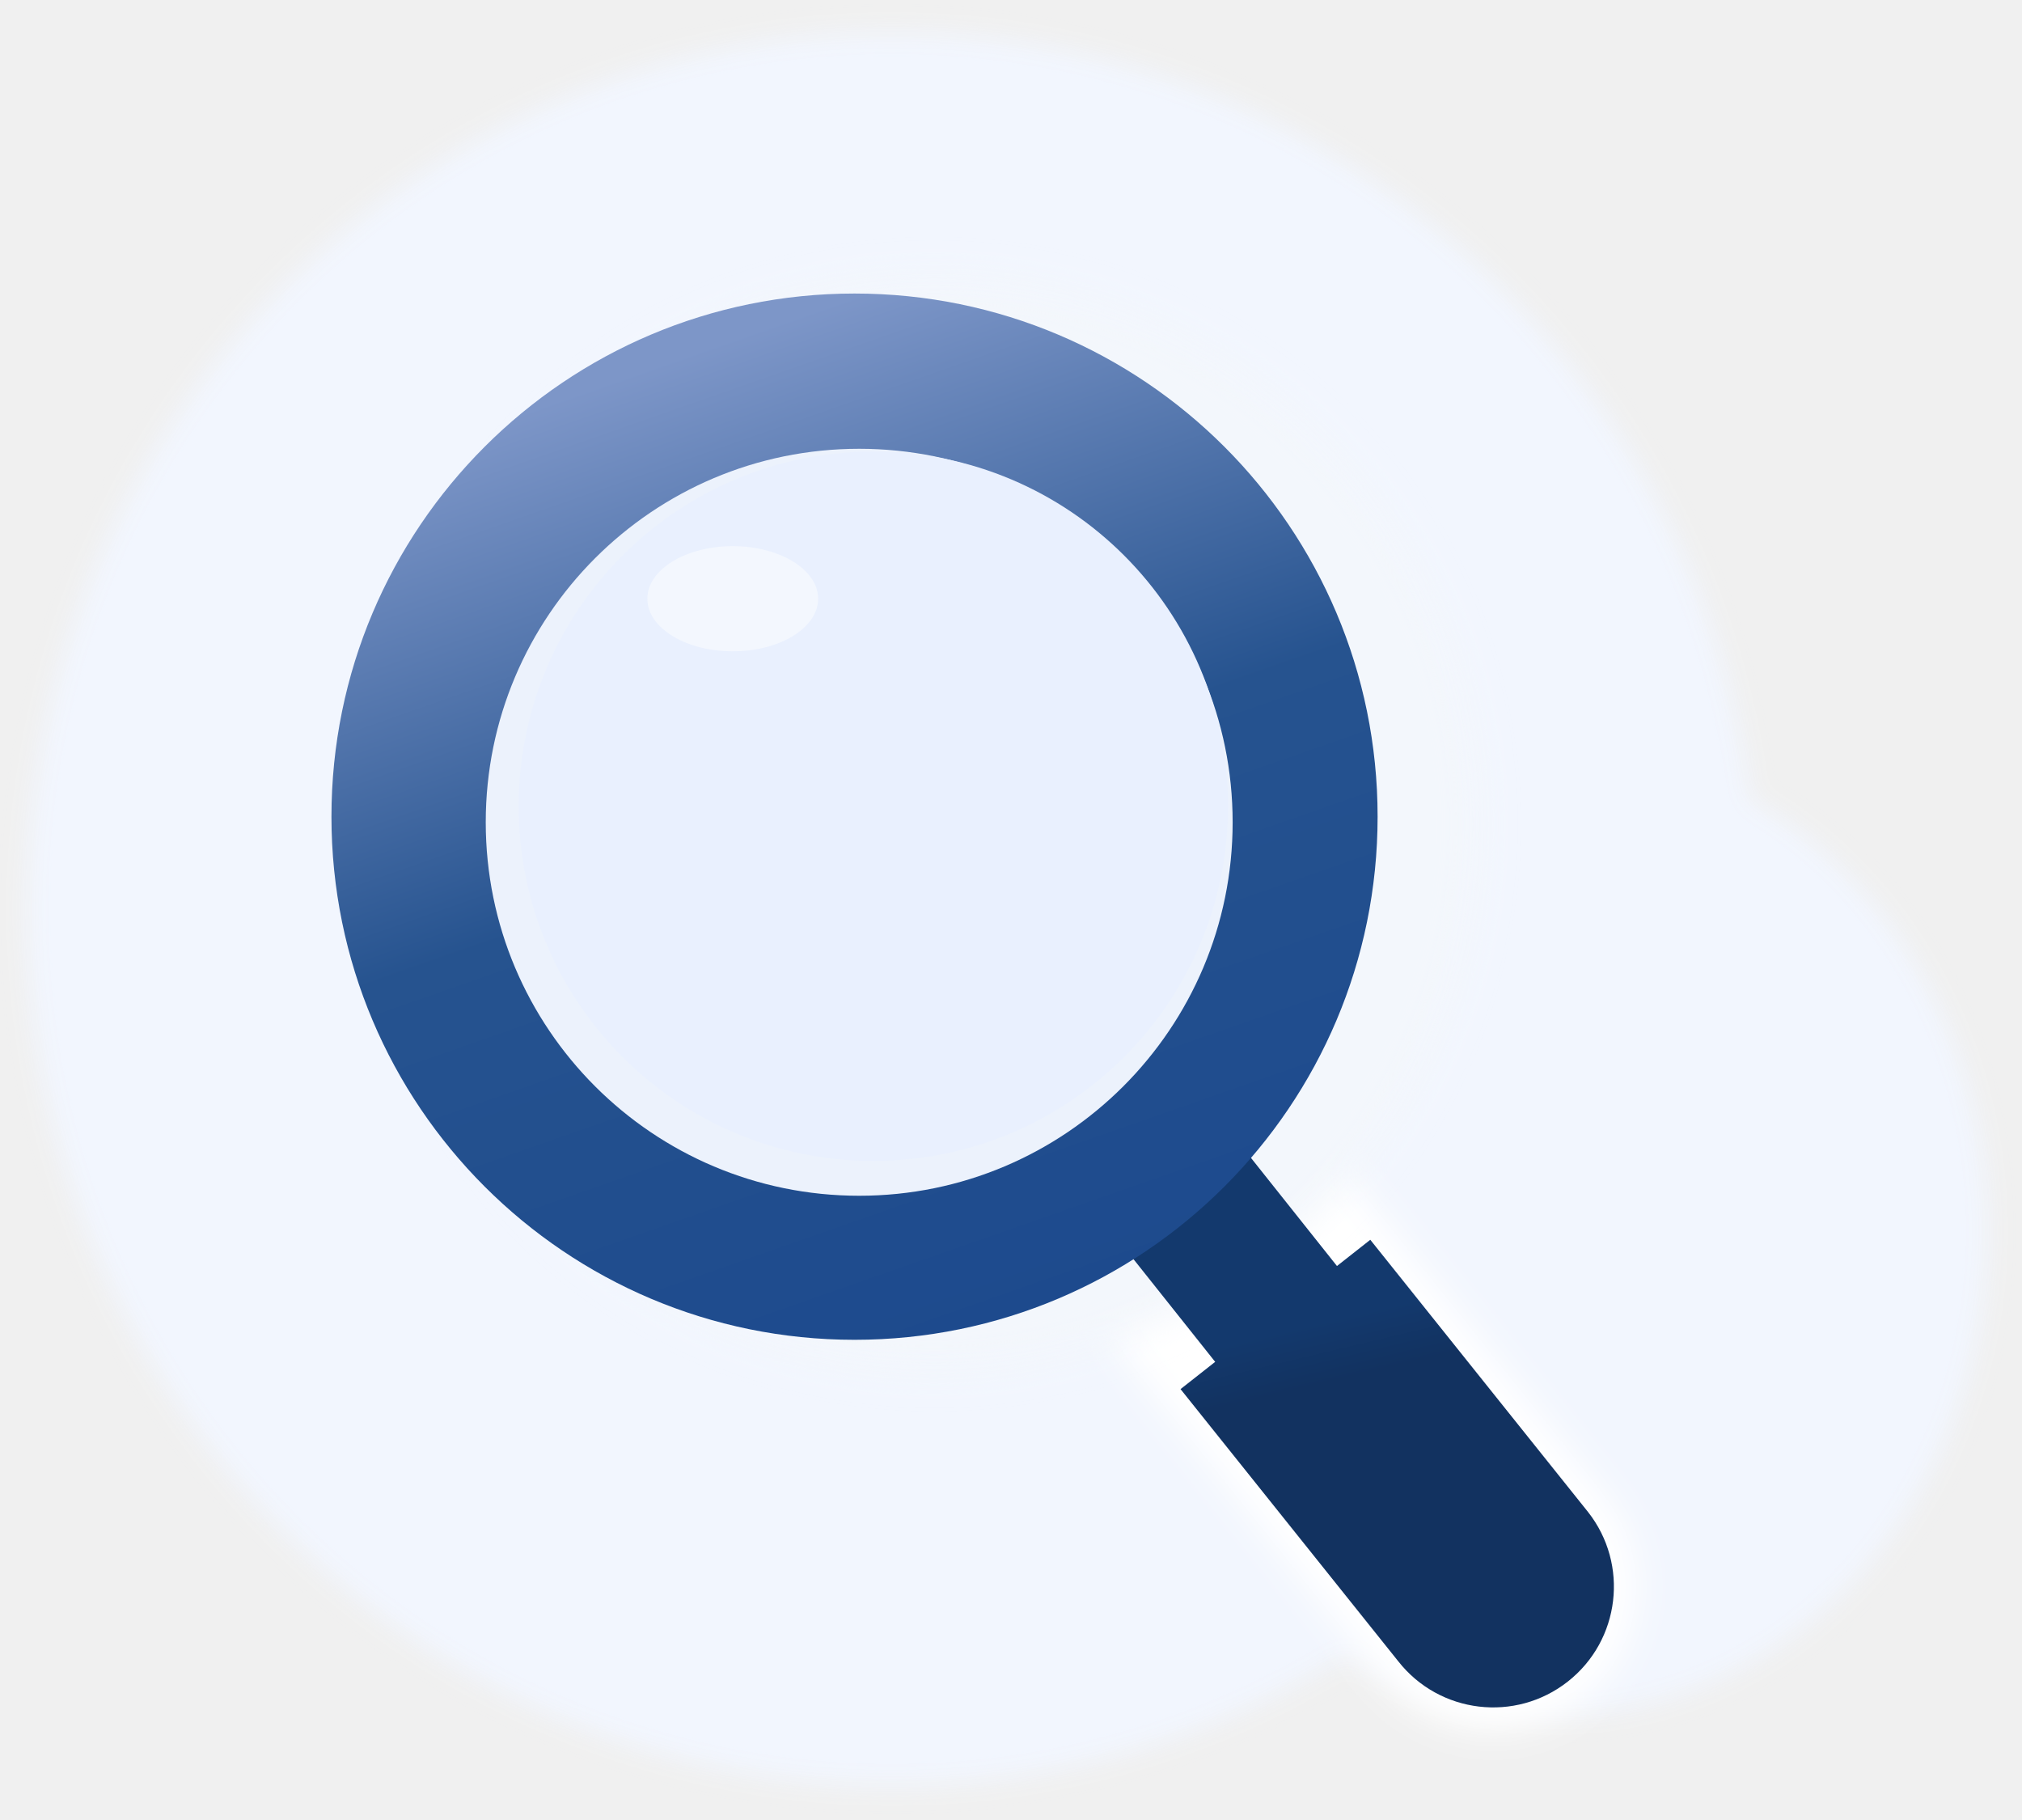
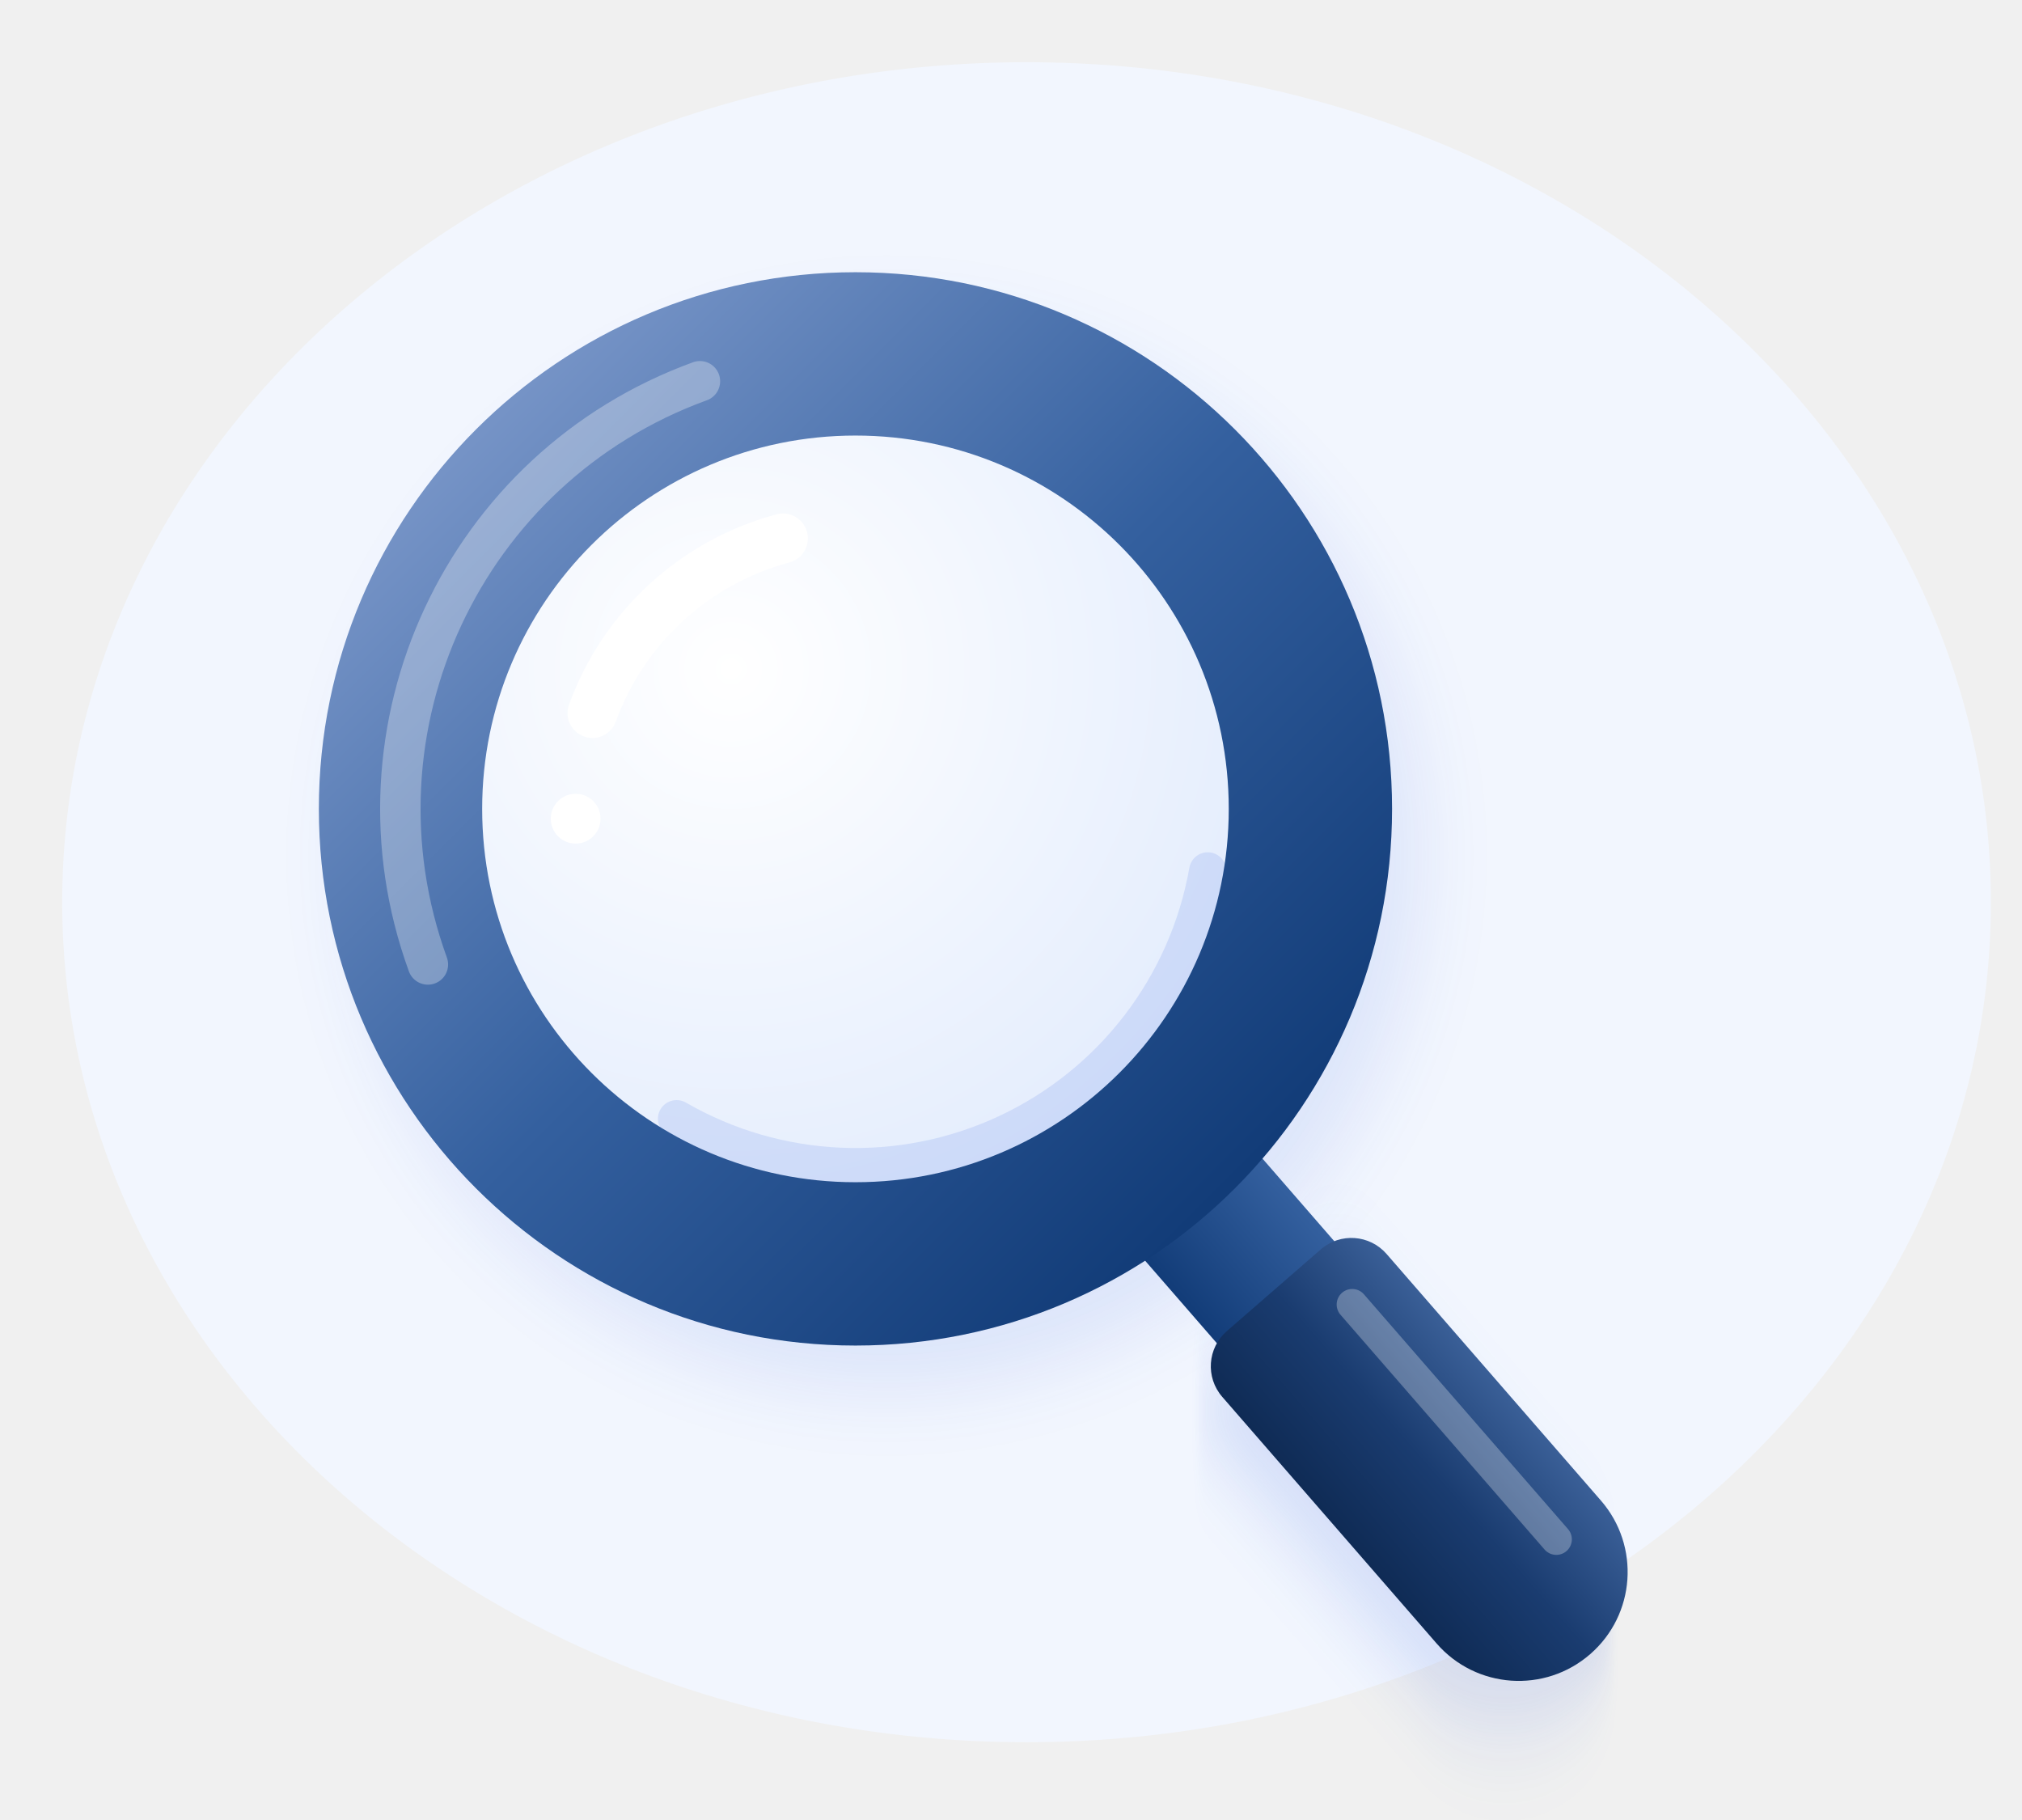
<svg xmlns="http://www.w3.org/2000/svg" viewBox="0 0 130 117" width="130" height="117">
  <defs>
-     <filter id="sfuma-alone" x="-30%" y="-30%" width="160%" height="160%">
-       <feGaussianBlur stdDeviation="0.77" />
+     <filter id="sfuma-ombra" filterUnits="userSpaceOnUse" x="0" y="0" width="130" height="117">
+       <feGaussianBlur stdDeviation="2.2" />
    </filter>
-     <filter id="sfuma-bordo" filterUnits="userSpaceOnUse" x="0" y="0" width="130" height="117">
-       <feGaussianBlur stdDeviation="1.13" />
-     </filter>
-     <linearGradient id="blu-anello" gradientUnits="userSpaceOnUse" x1="41.29" y1="22.67" x2="66.52" y2="94.78">
-       <stop offset="0.014" stop-color="#7D96C8" />
-       <stop offset="0.427" stop-color="#26538F" />
-       <stop offset="0.972" stop-color="#1B488D" />
+     <linearGradient id="anello-luce" gradientUnits="userSpaceOnUse" x1="30.85" y1="27.85" x2="79.15" y2="76.15">
+       <stop offset="0" stop-color="#7593C6" />
+       <stop offset="0.5" stop-color="#34609F" />
+       <stop offset="1" stop-color="#123C78" />
    </linearGradient>
-     <linearGradient id="blu-manico" gradientUnits="userSpaceOnUse" x1="80.21" y1="83.02" x2="84.18" y2="99.62">
-       <stop offset="0.178" stop-color="#13396D" />
-       <stop offset="0.404" stop-color="#123260" />
+     <radialGradient id="vetro-luce" gradientUnits="userSpaceOnUse" cx="47" cy="43" r="36">
+       <stop offset="0" stop-color="#FFFFFF" />
+       <stop offset="1" stop-color="#E4EDFD" />
+     </radialGradient>
+     <linearGradient id="manico-luce" gradientUnits="userSpaceOnUse" x1="0" y1="-7" x2="0" y2="7">
+       <stop offset="0" stop-color="#3A5F97" />
+       <stop offset="0.5" stop-color="#1A3C70" />
+       <stop offset="1" stop-color="#0F2B55" />
+     </linearGradient>
+     <linearGradient id="attacco-luce" gradientUnits="userSpaceOnUse" x1="0" y1="-5" x2="0" y2="5">
+       <stop offset="0" stop-color="#34609F" />
+       <stop offset="1" stop-color="#123C78" />
    </linearGradient>
  </defs>
-   <g id="nuvola" fill="#F2F6FE" filter="url(#sfuma-alone)">
-     <ellipse id="nuvola-centro" cx="57.34" cy="58.44" rx="55.58" ry="56.31" />
-     <ellipse id="nuvola-destra" cx="99.99" cy="79.13" rx="27.76" ry="31.07" />
+   <g id="nuvola" fill="#F2F6FE">
+     <ellipse cx="66" cy="58" rx="62" ry="54" />
+   </g>
+   <circle id="ombra-lente" cx="57" cy="55" r="34.5" fill="#1D4ED8" opacity="0.1" filter="url(#sfuma-ombra)" />
+   <g id="manico" transform="translate(55 52) rotate(49)">
+     <path id="manico-ombra" d="M44 -7 L65 -7 C68.87 -7 72 -3.87 72 0 L72 0 C72 3.87 68.87 7 65 7 L44 7 C42.34 7 41 5.66 41 4 L41 -4 C41 -5.66 42.34 -7 44 -7 Z" fill="#1D4ED8" opacity="0.14" transform="translate(1.5 2.5)" filter="url(#sfuma-ombra)" />
+     <path id="manico-attacco" d="M31 -5 L41.5 -5 C42.33 -5 43 -4.33 43 -3.5 L43 3.5 C43 4.33 42.33 5 41.5 5 L31 5 L31 -5 Z" fill="url(#attacco-luce)" />
+     <path id="manico-impugnatura" d="M44 -7 L65 -7 C68.87 -7 72 -3.87 72 0 L72 0 C72 3.87 68.87 7 65 7 L44 7 C42.34 7 41 5.66 41 4 L41 -4 C41 -5.66 42.34 -7 44 -7 Z" fill="url(#manico-luce)" />
+     <path id="manico-riflesso" d="M45 -3.2 H65" stroke="#FFFFFF" stroke-opacity="0.28" stroke-width="2" stroke-linecap="round" />
  </g>
  <g id="lente">
-     <path id="manico-alone" data-fisso="1" data-maglia="no" d="M80 82 L96 102" fill="none" stroke="#FFFFFF" stroke-width="18.5" stroke-linecap="round" filter="url(#sfuma-bordo)" />
-     <circle id="anello-alone" data-maglia="no" cx="60.04" cy="52.98" r="35.06" fill="#F3F7FC" filter="url(#sfuma-bordo)" />
-     <path id="manico" data-fisso="1" d="M75.9 89.3 L89.9 106.8 A7.75 7.75 0 0 0 102.1 97.2 L88.1 79.7 Z" fill="url(#blu-manico)" />
-     <path id="manico-collo" data-fisso="1" d="M72.6 80.6 L79.6 89.4 L87.4 83.2 L80.4 74.4 Z" fill="url(#blu-manico)" />
-     <circle id="anello" cx="54.94" cy="52.5" r="33.63" fill="url(#blu-anello)" />
-     <circle id="vetro-bordo" cx="55.24" cy="52.86" r="24.01" fill="#ECF2FC" />
-     <circle id="vetro" cx="56.15" cy="51.83" r="22.8" fill="#E9F0FE" />
-     <ellipse id="vetro-riflesso" cx="47.11" cy="38.49" rx="5.49" ry="3.38" fill="#F3F7FE" />
+     <circle id="vetro" cx="55" cy="52" r="24.5" fill="url(#vetro-luce)" />
+     <path id="vetro-riflesso" d="M38.09 45.84 A18 18 0 0 1 50.34 34.61" stroke="#FFFFFF" stroke-width="3.2" stroke-linecap="round" fill="none" />
+     <circle id="vetro-riflesso-punto" cx="37.01" cy="52.63" r="1.6" fill="#FFFFFF" />
+     <path id="vetro-bordo" d="M77.65 55.99 A23 23 0 0 1 43.5 71.92" stroke="#1D4ED8" stroke-opacity="0.12" stroke-width="2.4" stroke-linecap="round" fill="none" />
+     <path id="anello" d="M89.5 52 A34.5 34.5 0 1 0 20.5 52 A34.5 34.5 0 1 0 89.5 52 Z M79 52 A24 24 0 1 1 31 52 A24 24 0 1 1 79 52 Z" fill="url(#anello-luce)" fill-rule="evenodd" />
+     <path id="anello-riflesso" d="M27.51 62 A29.25 29.25 0 0 1 45 24.51" stroke="#FFFFFF" stroke-opacity="0.3" stroke-width="2.6" stroke-linecap="round" fill="none" />
  </g>
</svg>
